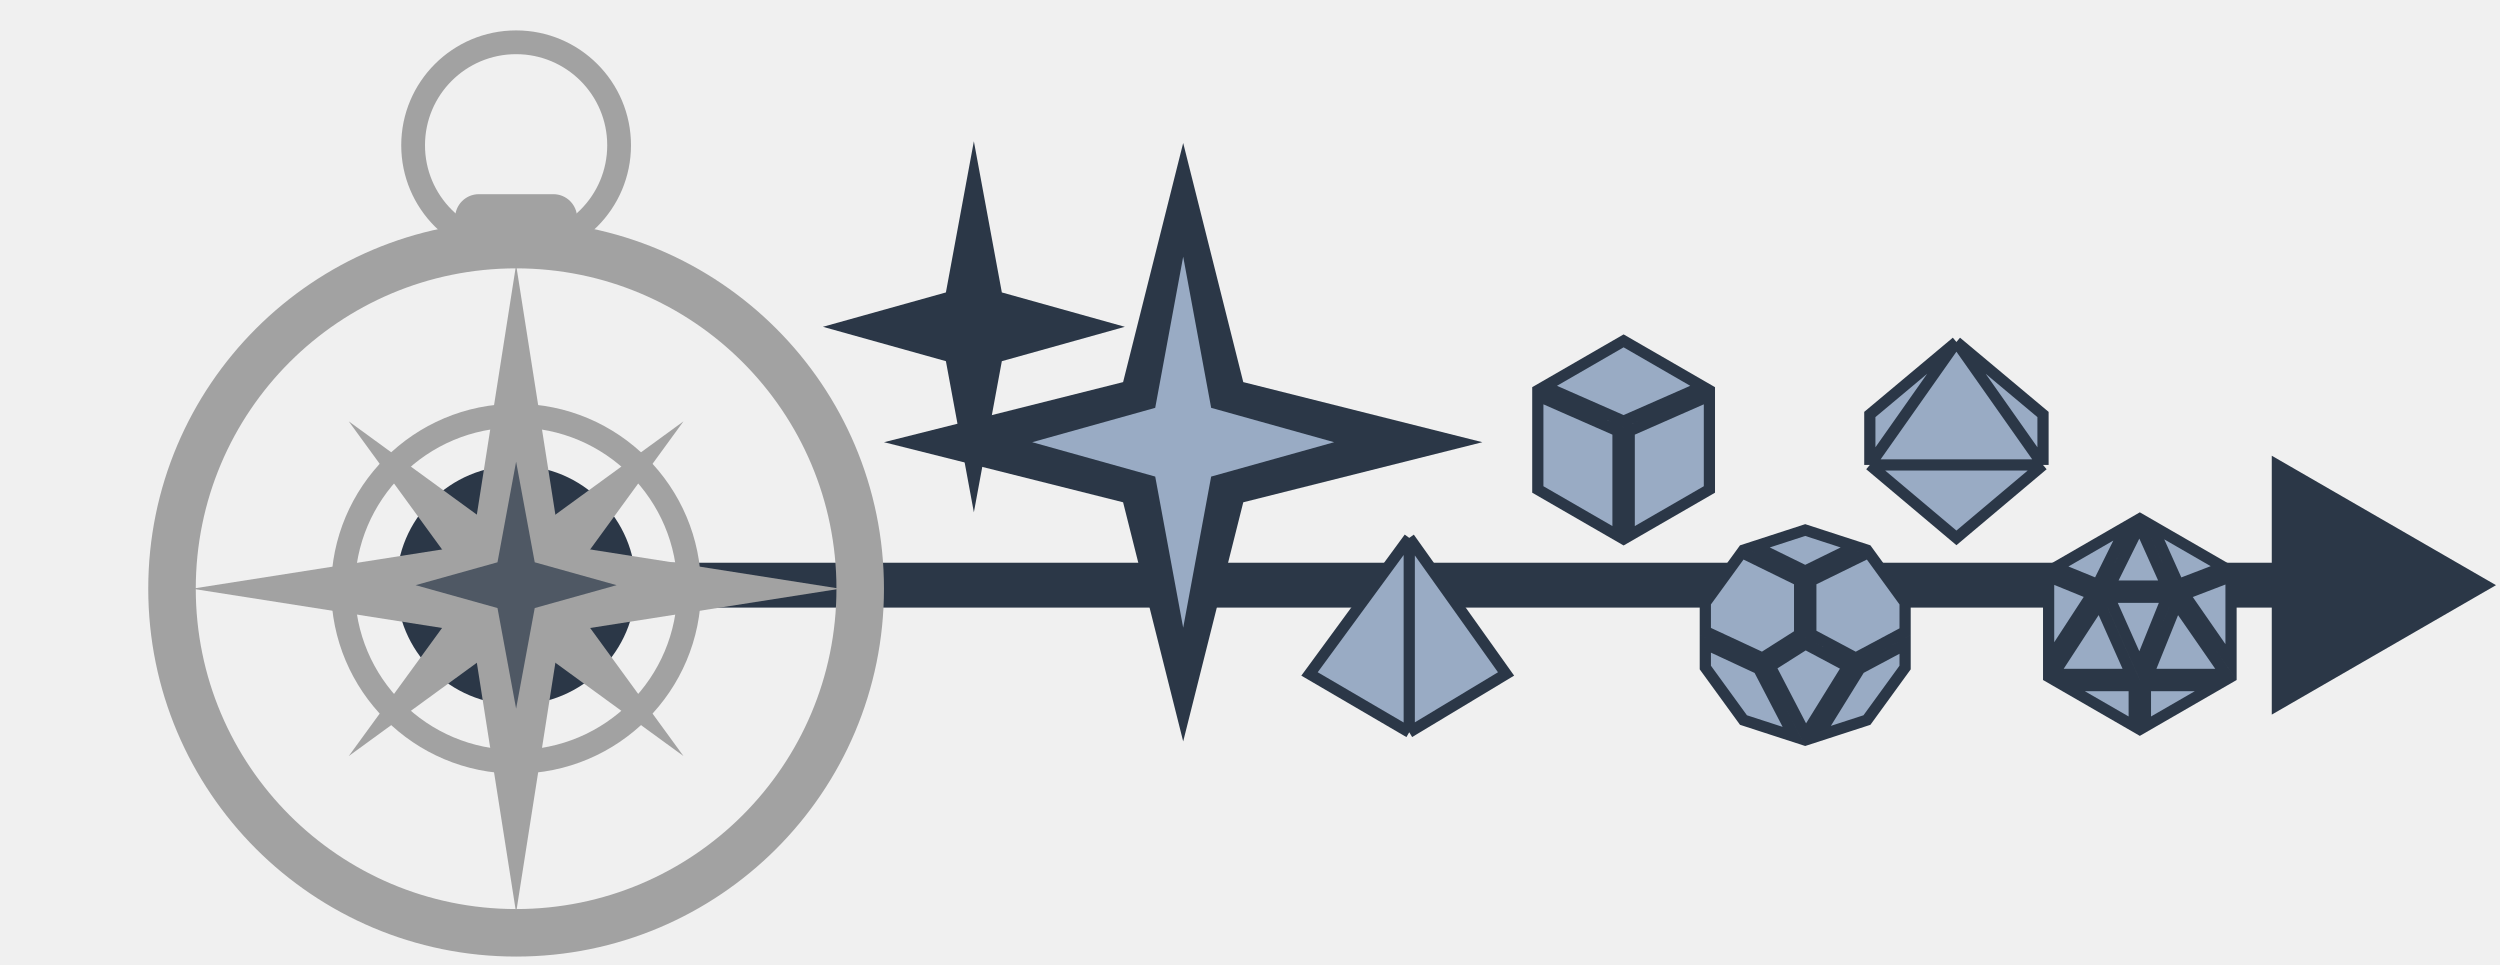
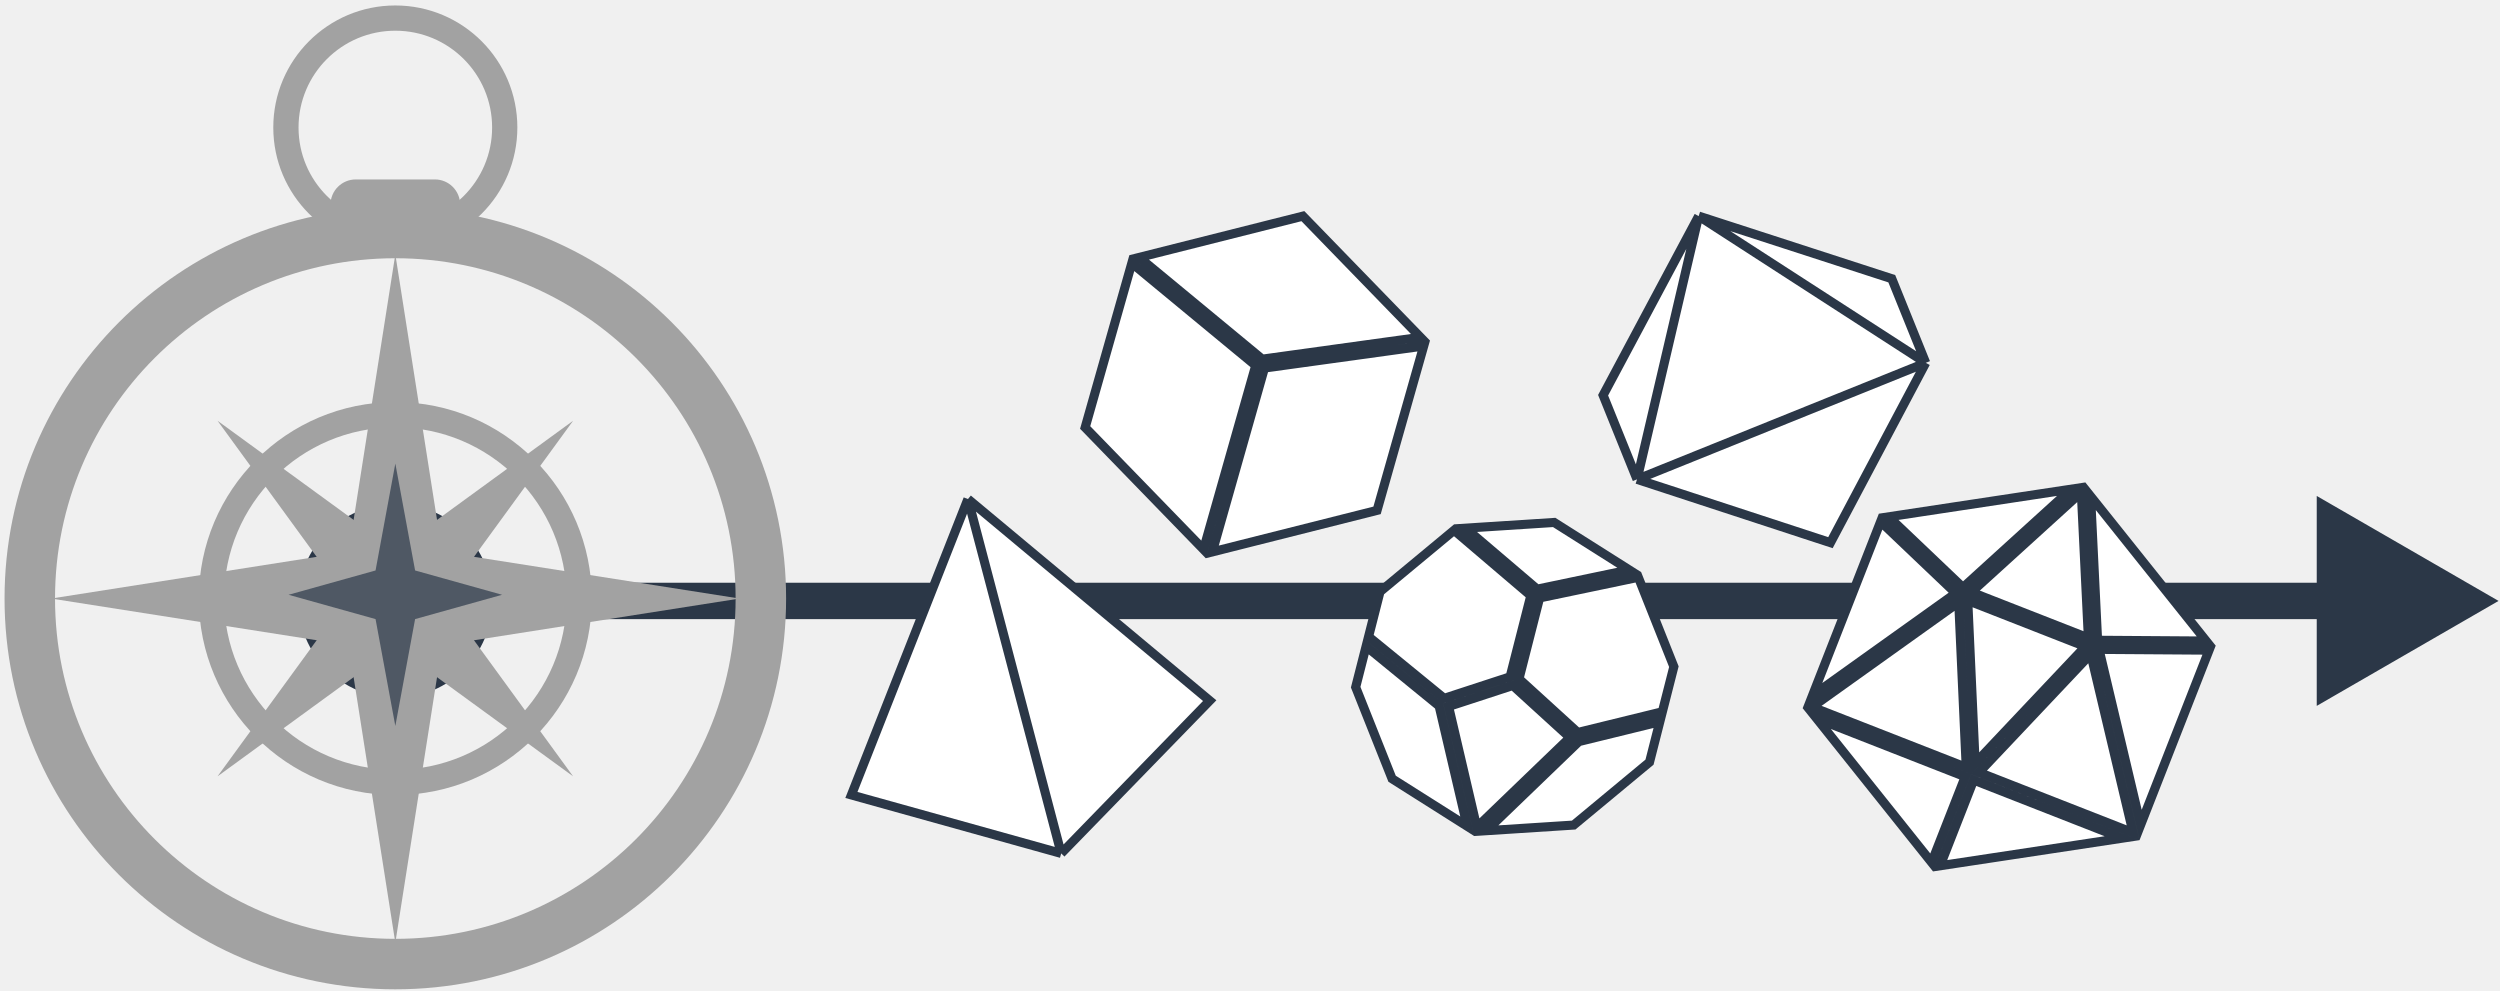
- <svg xmlns="http://www.w3.org/2000/svg" width="223" height="86" viewBox="0 0 223 86" fill="none">
-   <path d="M35.37 52.197C35.37 58.088 40.146 62.863 46.037 62.863C51.928 62.863 56.704 58.088 56.704 52.197C56.704 46.306 51.928 41.53 46.037 41.53C40.146 41.53 35.37 46.306 35.37 52.197ZM222.642 52.197L202.642 40.65V63.744L222.642 52.197ZM46.037 54.197H204.642V50.197H46.037V54.197Z" fill="#2B3747" />
-   <path d="M86.869 12.603L89.364 26.085L100.336 29.151L89.364 32.217L86.869 45.698L84.374 32.217L73.403 29.151L84.374 26.085L86.869 12.603Z" fill="#2B3747" />
-   <path d="M46.037 23.61L49.961 48.589L74.939 52.513L49.961 56.436L46.037 81.415L42.113 56.436L17.135 52.513L42.113 48.589L46.037 23.61Z" fill="#A2A2A2" />
-   <path d="M60.966 37.584L50.09 52.513L60.966 67.441L46.037 56.566L31.108 67.441L41.983 52.513L31.108 37.584L46.037 48.459L60.966 37.584Z" fill="#A2A2A2" />
-   <path fill-rule="evenodd" clip-rule="evenodd" d="M46.037 66.891C53.978 66.891 60.416 60.454 60.416 52.513C60.416 44.571 53.978 38.134 46.037 38.134C38.096 38.134 31.658 44.571 31.658 52.513C31.658 60.454 38.096 66.891 46.037 66.891ZM46.037 69.011C55.149 69.011 62.535 61.624 62.535 52.513C62.535 43.401 55.149 36.014 46.037 36.014C36.925 36.014 29.539 43.401 29.539 52.513C29.539 61.624 36.925 69.011 46.037 69.011Z" fill="#A2A2A2" />
-   <path fill-rule="evenodd" clip-rule="evenodd" d="M46.037 23.938C30.256 23.938 17.463 36.731 17.463 52.513C17.463 68.294 30.256 81.087 46.037 81.087C61.818 81.087 74.611 68.294 74.611 52.513C74.611 36.731 61.818 23.938 46.037 23.938ZM13.224 52.513C13.224 34.39 27.915 19.699 46.037 19.699C64.159 19.699 78.85 34.39 78.85 52.513C78.85 70.635 64.159 85.326 46.037 85.326C27.915 85.326 13.224 70.635 13.224 52.513Z" fill="#A2A2A2" />
-   <path fill-rule="evenodd" clip-rule="evenodd" d="M46.037 21.087C50.526 21.087 54.164 17.448 54.164 12.959C54.164 8.47 50.526 4.832 46.037 4.832C41.548 4.832 37.91 8.47 37.91 12.959C37.91 17.448 41.548 21.087 46.037 21.087ZM46.037 23.206C51.696 23.206 56.284 18.618 56.284 12.959C56.284 7.3 51.696 2.712 46.037 2.712C40.378 2.712 35.79 7.3 35.79 12.959C35.79 18.618 40.378 23.206 46.037 23.206Z" fill="#A2A2A2" />
-   <path d="M40.595 19.44C40.595 18.27 41.544 17.321 42.714 17.321H49.36C50.53 17.321 51.479 18.27 51.479 19.44V19.699C51.479 20.87 50.53 21.819 49.36 21.819H42.714C41.544 21.819 40.595 20.87 40.595 19.699V19.44Z" fill="#A2A2A2" />
-   <path d="M105.54 12.754L110.9 34.084L132.23 39.444L110.9 44.804L105.54 66.134L100.18 44.804L78.85 39.444L100.18 34.084L105.54 12.754Z" fill="#2B3747" />
-   <path d="M46.037 41.18L47.698 50.156L55.002 52.197L47.698 54.238L46.037 63.213L44.376 54.238L37.072 52.197L44.376 50.156L46.037 41.18Z" fill="#4F5864" />
-   <path d="M105.54 22.897L108.035 36.379L119.006 39.444L108.035 42.51L105.54 55.992L103.045 42.51L92.073 39.444L103.045 36.379L105.54 22.897Z" fill="#99ABC4" />
-   <path d="M125.705 65.317L116.809 60.116L125.705 47.979L134.34 60.116L125.705 65.317Z" fill="#99ABC4" />
-   <path d="M125.705 65.317L116.809 60.116L125.705 47.979M125.705 65.317L134.34 60.116L125.705 47.979M125.705 65.317V47.979" stroke="#2B3747" />
-   <path d="M137.173 43.66V35.3L144.326 38.444V47.79L137.173 43.66ZM145.326 47.79V38.444L152.479 35.3V43.66L145.326 47.79ZM137.778 34.474L144.826 30.405L151.874 34.474L144.826 37.571L137.778 34.474Z" fill="#99ABC4" stroke="#2B3747" />
-   <path d="M166.788 36.973L174.513 30.504L182.237 36.973V41.474L174.513 47.979L166.788 41.474V36.973Z" fill="#99ABC4" />
-   <path d="M174.513 30.504L166.788 36.973V41.474M174.513 30.504L182.237 36.973V41.474M174.513 30.504L166.788 41.474M174.513 30.504L182.237 41.474M166.788 41.474L174.513 47.979L182.237 41.474M166.788 41.474H182.237" stroke="#2B3747" />
-   <path d="M160.018 65.69L155.518 64.228L152.115 59.543V57.432L156.876 59.645L160.018 65.69ZM157.204 58.695L152.115 56.329V53.753L155.366 49.278L160.525 51.807V56.587L157.204 58.695ZM161.025 50.939L156.537 48.738L161.025 47.28L165.513 48.738L161.025 50.939ZM161.525 51.807L166.683 49.278L169.935 53.753V56.348L165.534 58.697L161.525 56.561V51.807ZM165.888 59.641L169.935 57.482V59.543L166.532 64.228L162.169 65.645L165.888 59.641ZM164.828 59.454L161.063 65.532L157.896 59.44L161.047 57.44L164.828 59.454Z" fill="#99ABC4" stroke="#2B3747" />
-   <path d="M199.008 51.411V59.056L194.823 53.017L199.008 51.411ZM193.277 52.278H188.172L190.85 46.87L193.277 52.278ZM183.159 60.156L187.283 53.822L190.102 60.156H183.159ZM191.613 60.156L194.167 53.825L198.553 60.156H191.613ZM188.136 53.278H193.309L190.85 59.375L188.136 53.278ZM190.372 61.156V64.775L184.103 61.156H190.372ZM191.372 64.775V61.156H197.642L191.372 64.775ZM189.691 46.958L187.124 52.139L183.37 50.607L189.691 46.958ZM182.737 51.428L186.617 53.012L182.737 58.971V51.428ZM194.312 52.142L191.962 46.905L198.35 50.593L194.312 52.142Z" fill="#99ABC4" stroke="#2B3747" />
+ <svg xmlns="http://www.w3.org/2000/svg" width="275" height="109" viewBox="0 0 275 109" fill="none">
+   <path d="M32.819 66.101C32.819 71.992 37.595 76.767 43.486 76.767C49.377 76.767 54.152 71.992 54.152 66.101C54.152 60.21 49.377 55.434 43.486 55.434C37.595 55.434 32.819 60.21 32.819 66.101ZM274.841 66.101L254.841 54.554V77.648L274.841 66.101ZM43.486 68.101H256.841V64.101H43.486V68.101Z" fill="#2B3747" />
+   <path d="M116.732 93.875L93.653 87.445L106.473 54.894L133.067 77.071L116.732 93.875Z" fill="white" />
+   <path d="M116.732 93.875L93.653 87.445L106.473 54.894M116.732 93.875L133.067 77.071L106.473 54.894M116.732 93.875L106.473 54.894" stroke="#2B3747" />
+   <path d="M119.367 47.024L124.499 28.945L138.13 40.211L132.388 60.437L119.367 47.024ZM133.35 60.71L139.092 40.484L156.608 38.061L151.476 56.14L133.35 60.71ZM125.307 28.315L143.316 23.775L156.252 37.1L138.849 39.508L125.307 28.315Z" fill="white" stroke="#2B3747" />
+   <path d="M176.341 43.474L186.853 23.769L208.097 30.66L211.831 39.913L201.349 59.694L180.075 52.728L176.341 43.474Z" fill="white" />
+   <path d="M186.853 23.769L176.341 43.474L180.075 52.728M186.853 23.769L208.097 30.66L211.831 39.913M186.853 23.769L180.075 52.728M186.853 23.769L211.831 39.913M180.075 52.728L201.349 59.694L211.831 39.913M180.075 52.728L211.831 39.913" stroke="#2B3747" />
+   <path d="M161.395 90.889L153.13 85.661L149.124 75.59L150.27 71.099L158.303 77.659L161.395 90.889ZM158.856 76.82L150.543 70.03L151.803 65.088L159.945 58.331L168.389 65.525L166.112 74.449L158.856 76.82ZM169.088 64.807L161.213 58.097L170.96 57.469L179.215 62.69L169.088 64.807ZM169.357 65.773L180.215 63.502L184.126 73.333L182.86 78.294L173.561 80.573L167.087 74.672L169.357 65.773ZM173.671 81.575L182.58 79.392L181.447 83.835L173.106 90.757L163.491 91.377L173.671 81.575ZM172.69 81.132L162.447 90.994L159.343 77.713L166.407 75.405L172.69 81.132Z" fill="white" stroke="#2B3747" />
+   <path d="M242.999 71.516L235.468 90.745L230.892 71.431L242.999 71.516ZM229.722 70.18L216.85 65.138L228.943 54.149L229.722 70.18ZM199.332 77.773L215.46 66.251L216.286 84.413L199.332 77.773ZM217.693 84.964L229.986 71.944L234.643 91.603L217.693 84.964ZM216.452 66.056L229.387 71.122L217.266 83.959L216.452 66.056ZM216.173 85.443L212.481 94.869L199.846 79.048L216.173 85.443ZM213.412 95.233L217.104 85.808L233.43 92.202L213.412 95.233ZM227.831 53.808L215.926 64.627L207.755 56.848L227.831 53.808ZM206.866 57.382L215.135 65.255L199.371 76.516L206.866 57.382ZM230.735 70.43L229.965 54.587L242.685 70.514L230.735 70.43Z" fill="white" stroke="#2B3747" />
+   <path d="M43.486 27.978L48.626 60.7L81.348 65.84L48.626 70.98L43.486 103.702L38.345 70.98L5.623 65.84L38.345 60.7L43.486 27.978Z" fill="#A2A2A2" />
+   <path d="M63.042 46.283L48.796 65.84L63.042 85.397L43.486 71.15L23.929 85.397L38.175 65.84L23.929 46.283L43.486 60.53L63.042 46.283Z" fill="#A2A2A2" />
+   <path fill-rule="evenodd" clip-rule="evenodd" d="M43.486 84.676C53.889 84.676 62.322 76.243 62.322 65.84C62.322 55.437 53.889 47.004 43.486 47.004C33.083 47.004 24.649 55.437 24.649 65.84C24.649 76.243 33.083 84.676 43.486 84.676ZM43.486 87.453C55.422 87.453 65.098 77.776 65.098 65.84C65.098 53.904 55.422 44.227 43.486 44.227C31.549 44.227 21.873 53.904 21.873 65.84C21.873 77.776 31.549 87.453 43.486 87.453Z" fill="#A2A2A2" />
+   <path fill-rule="evenodd" clip-rule="evenodd" d="M43.486 28.407C22.812 28.407 6.053 45.166 6.053 65.84C6.053 86.513 22.812 103.273 43.486 103.273C64.159 103.273 80.918 86.513 80.918 65.84C80.918 45.166 64.159 28.407 43.486 28.407ZM0.5 65.84C0.5 42.1 19.745 22.854 43.486 22.854C67.226 22.854 86.471 42.1 86.471 65.84C86.471 89.58 67.226 108.825 43.486 108.825C19.745 108.825 0.5 89.58 0.5 65.84Z" fill="#A2A2A2" />
+   <path fill-rule="evenodd" clip-rule="evenodd" d="M43.486 24.672C49.366 24.672 54.133 19.905 54.133 14.024C54.133 8.144 49.366 3.378 43.486 3.378C37.606 3.378 32.839 8.144 32.839 14.024C32.839 19.905 37.606 24.672 43.486 24.672ZM43.486 27.448C50.899 27.448 56.909 21.438 56.909 14.024C56.909 6.611 50.899 0.601 43.486 0.601C36.072 0.601 30.062 6.611 30.062 14.024C30.062 21.438 36.072 27.448 43.486 27.448Z" fill="#A2A2A2" />
+   <path d="M36.356 22.515C36.356 20.981 37.599 19.738 39.133 19.738H47.838C49.372 19.738 50.615 20.981 50.615 22.515V22.854C50.615 24.388 49.372 25.631 47.838 25.631H39.133C37.599 25.631 36.356 24.388 36.356 22.854V22.515Z" fill="#A2A2A2" />
+   <path d="M43.486 50.994L45.661 62.752L55.23 65.426L45.661 68.1L43.486 79.858L41.31 68.1L31.741 65.426L41.31 62.752L43.486 50.994Z" fill="#4F5864" />
</svg>
